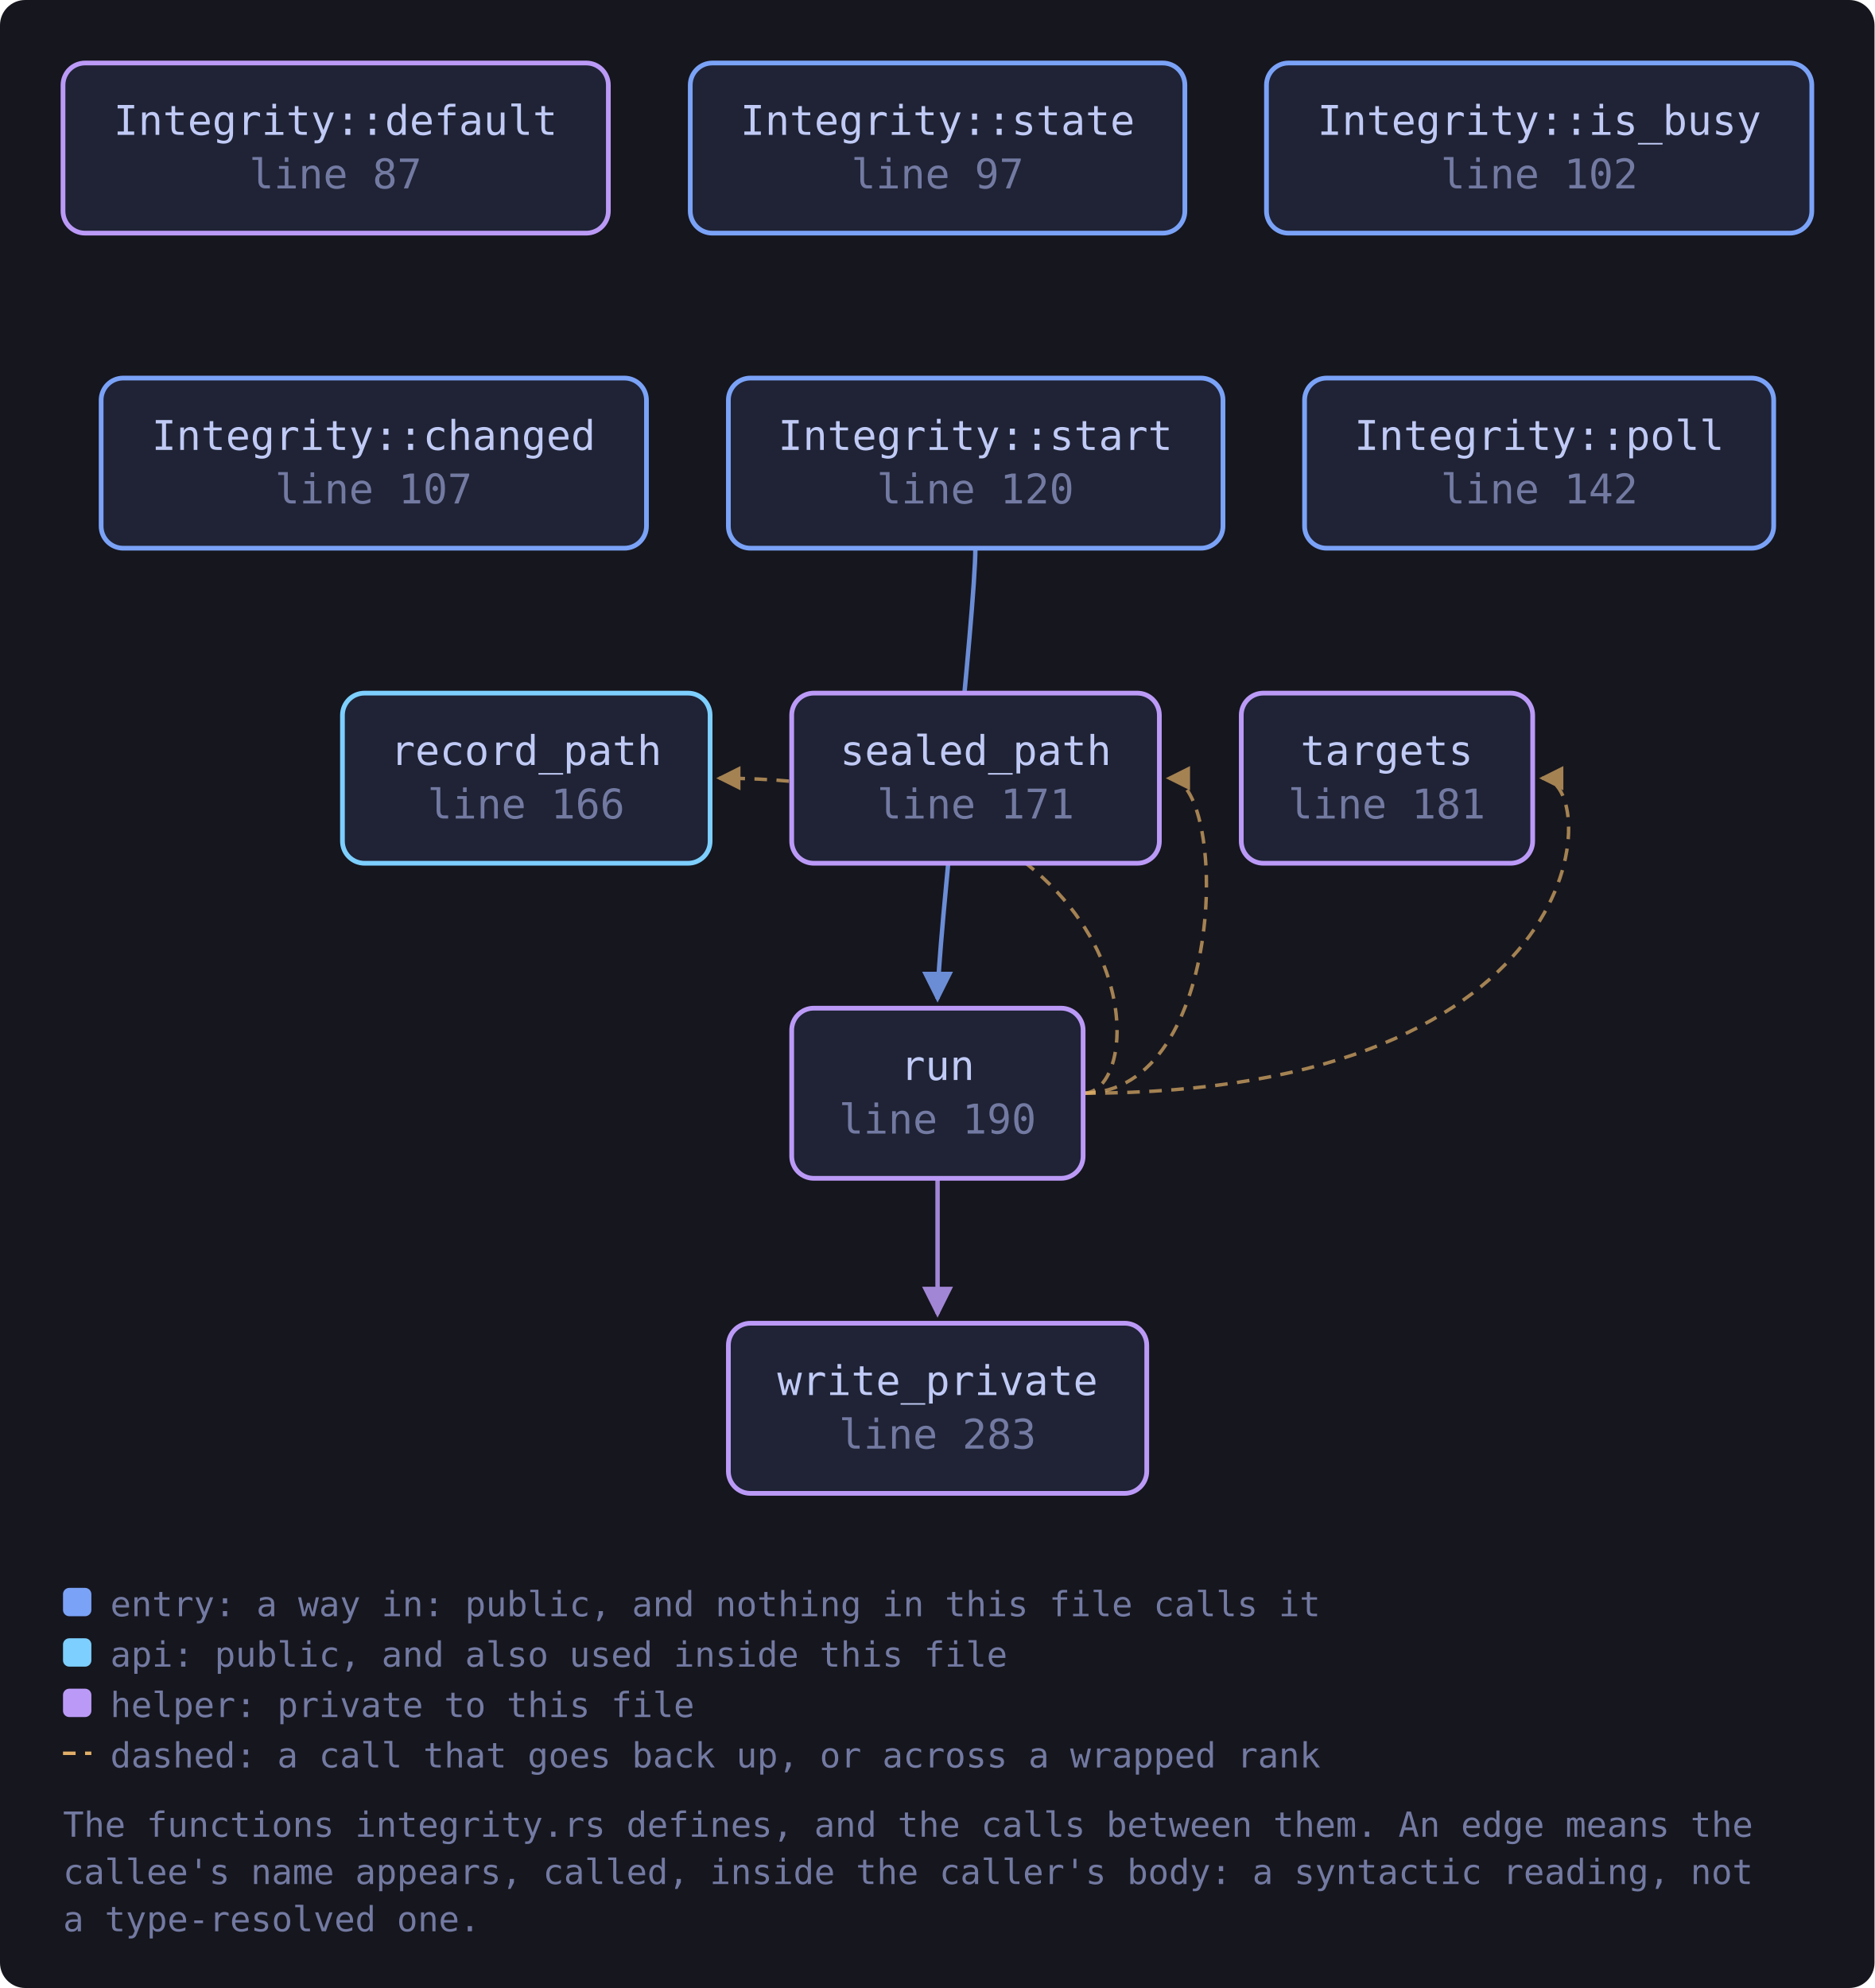
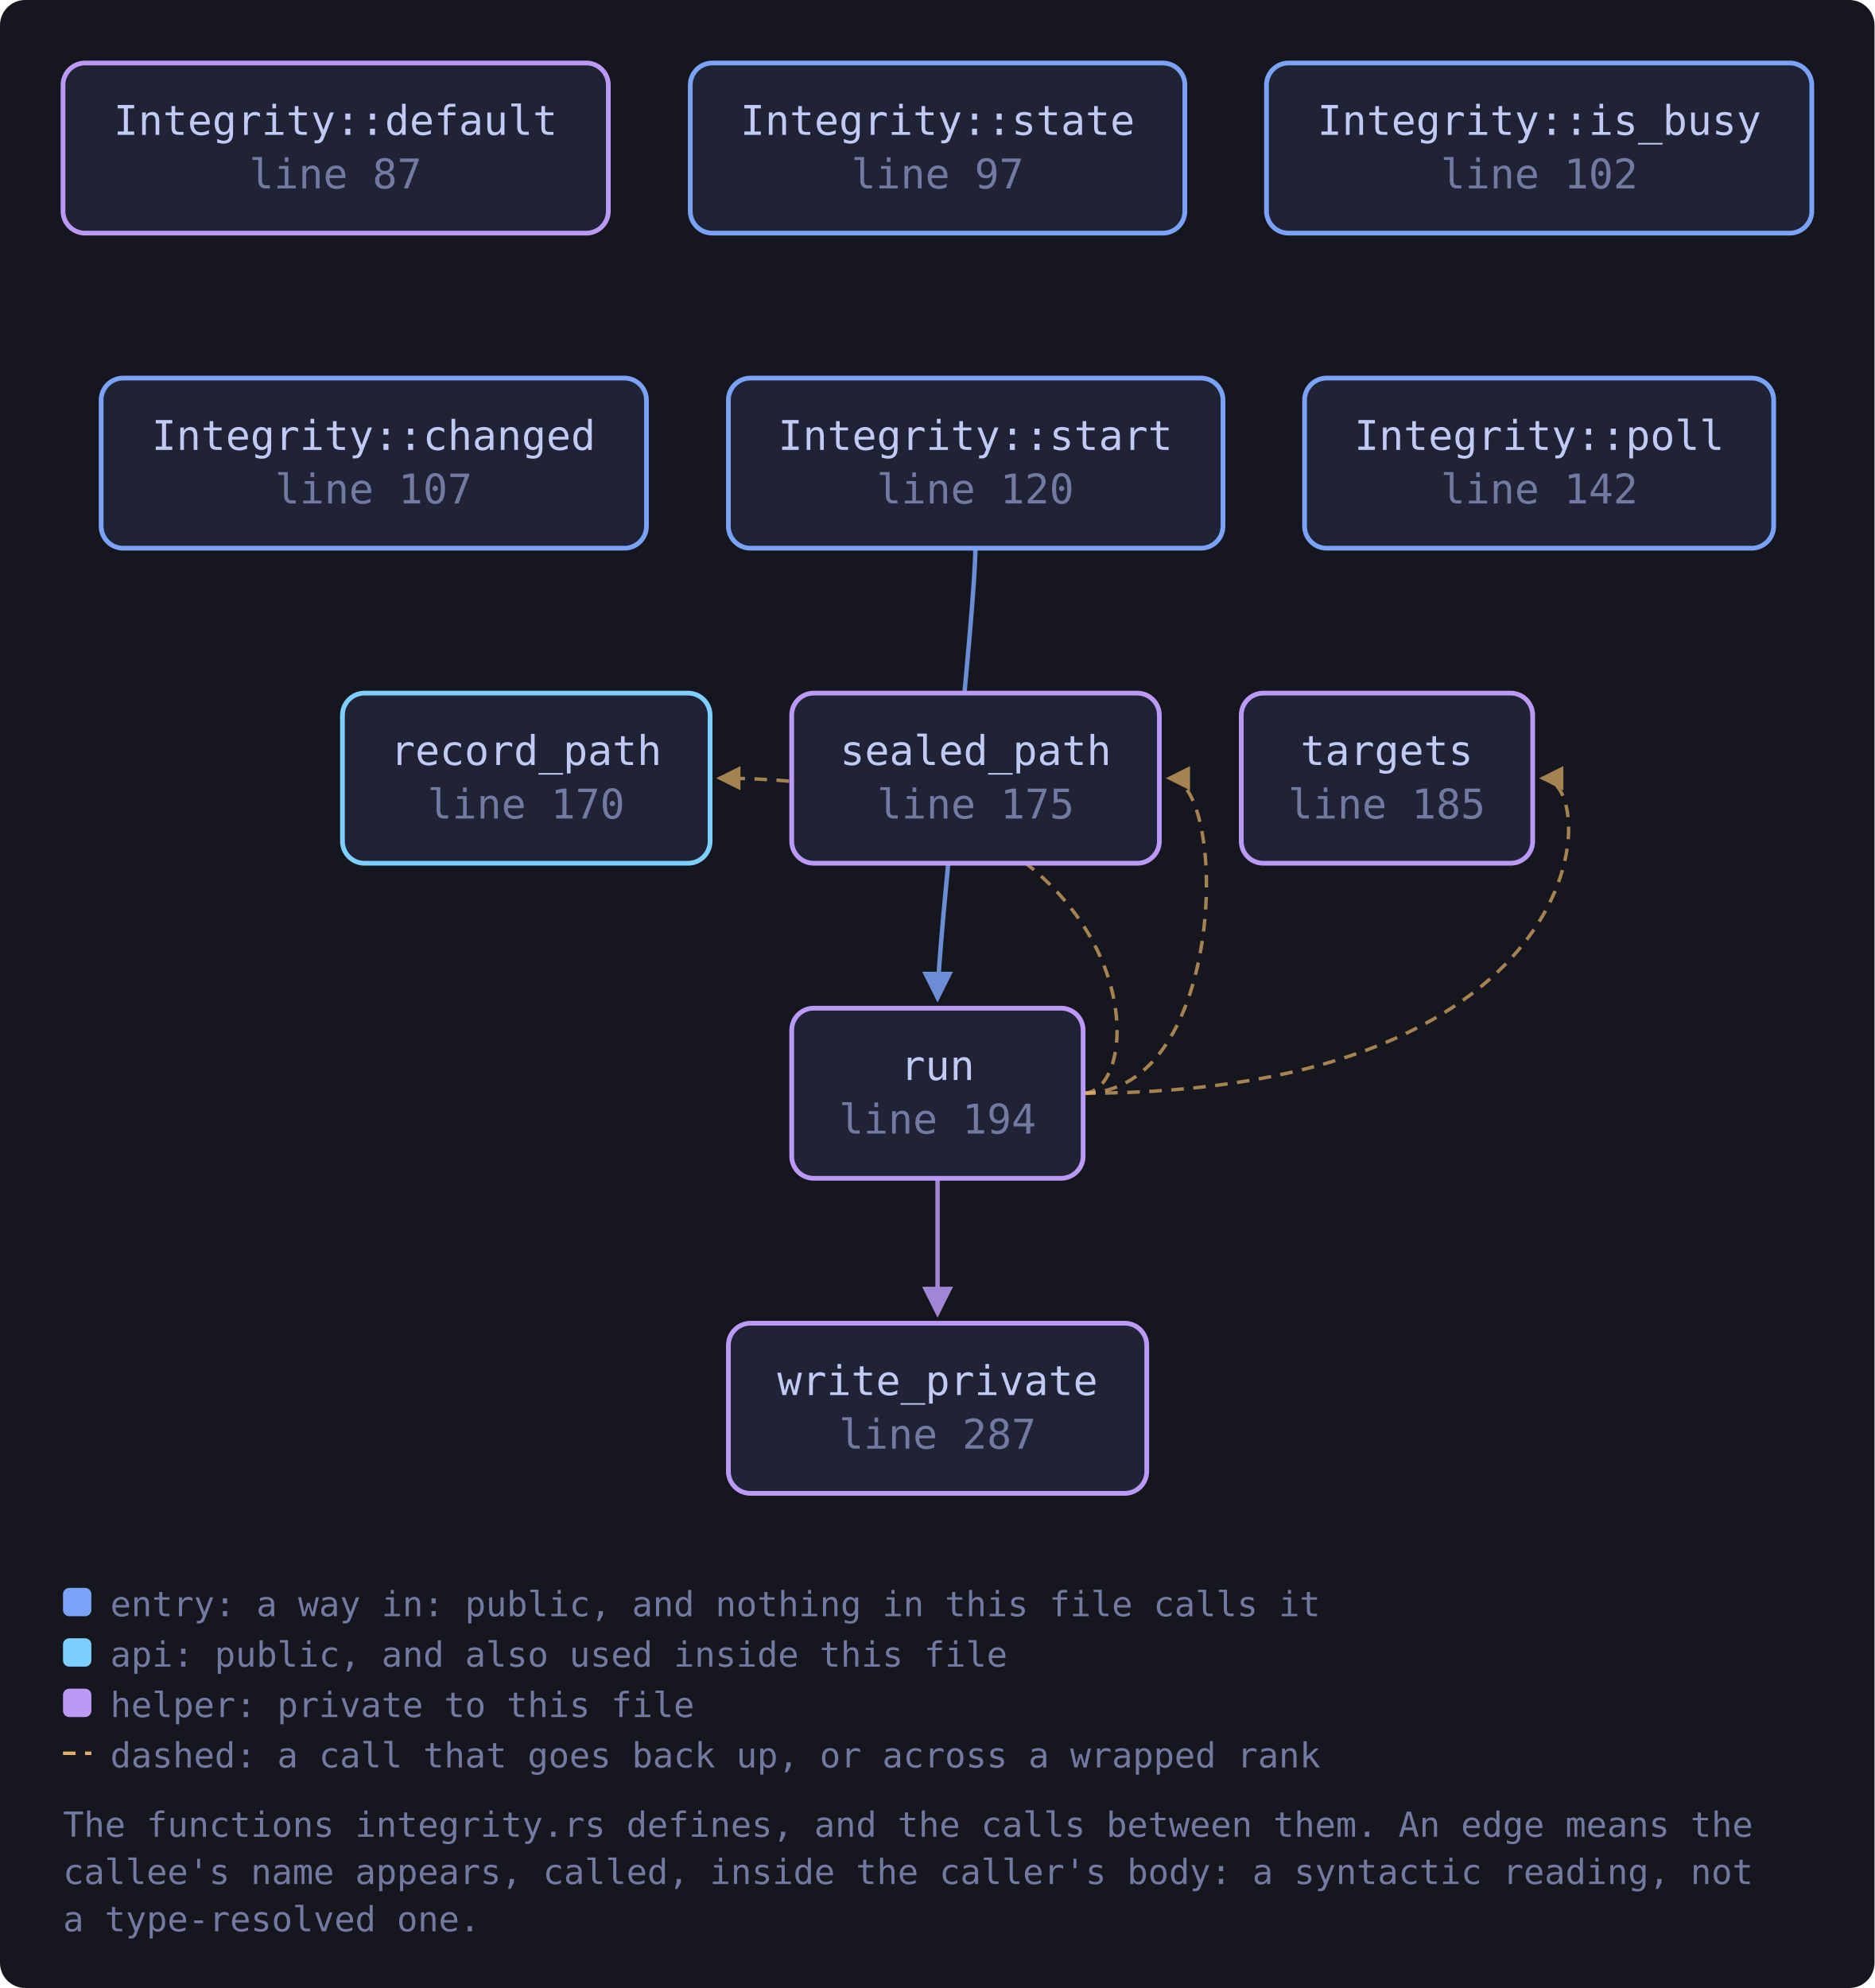
<svg xmlns="http://www.w3.org/2000/svg" viewBox="0 0 595 631" width="595" height="631" style="max-width:100%;height:auto" role="img" aria-label="flowchart">
  <defs>
    <marker id="a-muted" viewBox="0 0 8 8" refX="7" refY="4" markerWidth="7" markerHeight="7" orient="auto-start-reverse">
      <path d="M0 0 L8 4 L0 8 z" fill="var(--muted, #737aa2)" />
    </marker>
    <marker id="a-warn" viewBox="0 0 8 8" refX="7" refY="4" markerWidth="7" markerHeight="7" orient="auto-start-reverse">
      <path d="M0 0 L8 4 L0 8 z" fill="var(--warn, #e0af68)" />
    </marker>
    <marker id="a-accent" viewBox="0 0 8 8" refX="7" refY="4" markerWidth="7" markerHeight="7" orient="auto-start-reverse">
      <path d="M0 0 L8 4 L0 8 z" fill="var(--accent, #7aa2f7)" />
    </marker>
    <marker id="a-cyan" viewBox="0 0 8 8" refX="7" refY="4" markerWidth="7" markerHeight="7" orient="auto-start-reverse">
      <path d="M0 0 L8 4 L0 8 z" fill="var(--cyan, #7dcfff)" />
    </marker>
    <marker id="a-accent-2" viewBox="0 0 8 8" refX="7" refY="4" markerWidth="7" markerHeight="7" orient="auto-start-reverse">
      <path d="M0 0 L8 4 L0 8 z" fill="var(--accent-2, #bb9af7)" />
    </marker>
  </defs>
  <rect x="0" y="0" width="595" height="631" fill="var(--bg-inset, #16161e)" rx="8" />
  <path d="M343.8 347.0 C 365.8 347.0, 365.8 247.0, 228.3 247.0" fill="none" stroke="var(--warn, #e0af68)" stroke-width="1.1" opacity="0.7" stroke-dasharray="4 3" marker-end="url(#a-warn)" />
  <path d="M343.8 347.0 C 390.0 347.0, 390.0 247.0, 371.0 247.0" fill="none" stroke="var(--warn, #e0af68)" stroke-width="1.1" opacity="0.7" stroke-dasharray="4 3" marker-end="url(#a-warn)" />
  <path d="M343.8 347.0 C 508.5 347.0, 508.5 247.0, 489.5 247.0" fill="none" stroke="var(--warn, #e0af68)" stroke-width="1.1" opacity="0.7" stroke-dasharray="4 3" marker-end="url(#a-warn)" />
  <path d="M297.6 374.0 C 297.6 394.0, 297.6 400.0, 297.6 417.0" fill="none" stroke="var(--accent-2, #bb9af7)" stroke-width="1.4" opacity="0.85" marker-end="url(#a-accent-2)" />
  <path d="M309.6 174.0 C 309.6 194.0, 297.6 300.0, 297.6 317.0" fill="none" stroke="var(--accent, #7aa2f7)" stroke-width="1.4" opacity="0.85" marker-end="url(#a-accent)" />
  <a href="https://github.com/tilas01/veilvoice/blob/main/crates/veilvoice-gui/src/integrity.rs#L87" target="_blank" rel="noopener noreferrer">
    <rect x="20.0" y="20.0" width="173.1" height="54.0" rx="7" fill="var(--bg-soft, #1f2335)" stroke="var(--accent-2, #bb9af7)" stroke-width="1.5" />
    <text x="106.5" y="42.8" font-family="ui-monospace, SFMono-Regular, Menlo, Consolas, monospace" font-size="13" fill="var(--fg, #c0caf5)" text-anchor="middle">Integrity::default</text>
    <text x="106.5" y="59.8" font-family="ui-monospace, SFMono-Regular, Menlo, Consolas, monospace" font-size="13" fill="var(--muted, #737aa2)" text-anchor="middle">line 87</text>
  </a>
  <a href="https://github.com/tilas01/veilvoice/blob/main/crates/veilvoice-gui/src/integrity.rs#L97" target="_blank" rel="noopener noreferrer">
    <rect x="219.1" y="20.0" width="157.0" height="54.0" rx="7" fill="var(--bg-soft, #1f2335)" stroke="var(--accent, #7aa2f7)" stroke-width="1.5" />
    <text x="297.6" y="42.8" font-family="ui-monospace, SFMono-Regular, Menlo, Consolas, monospace" font-size="13" fill="var(--fg, #c0caf5)" text-anchor="middle">Integrity::state</text>
    <text x="297.6" y="59.8" font-family="ui-monospace, SFMono-Regular, Menlo, Consolas, monospace" font-size="13" fill="var(--muted, #737aa2)" text-anchor="middle">line 97</text>
  </a>
  <a href="https://github.com/tilas01/veilvoice/blob/main/crates/veilvoice-gui/src/integrity.rs#L102" target="_blank" rel="noopener noreferrer">
    <rect x="402.0" y="20.0" width="173.1" height="54.0" rx="7" fill="var(--bg-soft, #1f2335)" stroke="var(--accent, #7aa2f7)" stroke-width="1.5" />
    <text x="488.6" y="42.8" font-family="ui-monospace, SFMono-Regular, Menlo, Consolas, monospace" font-size="13" fill="var(--fg, #c0caf5)" text-anchor="middle">Integrity::is_busy</text>
    <text x="488.6" y="59.8" font-family="ui-monospace, SFMono-Regular, Menlo, Consolas, monospace" font-size="13" fill="var(--muted, #737aa2)" text-anchor="middle">line 102</text>
  </a>
  <a href="https://github.com/tilas01/veilvoice/blob/main/crates/veilvoice-gui/src/integrity.rs#L107" target="_blank" rel="noopener noreferrer">
    <rect x="32.1" y="120.0" width="173.1" height="54.0" rx="7" fill="var(--bg-soft, #1f2335)" stroke="var(--accent, #7aa2f7)" stroke-width="1.5" />
    <text x="118.6" y="142.8" font-family="ui-monospace, SFMono-Regular, Menlo, Consolas, monospace" font-size="13" fill="var(--fg, #c0caf5)" text-anchor="middle">Integrity::changed</text>
    <text x="118.6" y="159.8" font-family="ui-monospace, SFMono-Regular, Menlo, Consolas, monospace" font-size="13" fill="var(--muted, #737aa2)" text-anchor="middle">line 107</text>
  </a>
  <a href="https://github.com/tilas01/veilvoice/blob/main/crates/veilvoice-gui/src/integrity.rs#L120" target="_blank" rel="noopener noreferrer">
    <rect x="231.2" y="120.0" width="157.0" height="54.0" rx="7" fill="var(--bg-soft, #1f2335)" stroke="var(--accent, #7aa2f7)" stroke-width="1.5" />
    <text x="309.6" y="142.8" font-family="ui-monospace, SFMono-Regular, Menlo, Consolas, monospace" font-size="13" fill="var(--fg, #c0caf5)" text-anchor="middle">Integrity::start</text>
    <text x="309.6" y="159.8" font-family="ui-monospace, SFMono-Regular, Menlo, Consolas, monospace" font-size="13" fill="var(--muted, #737aa2)" text-anchor="middle">line 120</text>
  </a>
  <a href="https://github.com/tilas01/veilvoice/blob/main/crates/veilvoice-gui/src/integrity.rs#L142" target="_blank" rel="noopener noreferrer">
    <rect x="414.1" y="120.0" width="148.9" height="54.0" rx="7" fill="var(--bg-soft, #1f2335)" stroke="var(--accent, #7aa2f7)" stroke-width="1.5" />
    <text x="488.6" y="142.8" font-family="ui-monospace, SFMono-Regular, Menlo, Consolas, monospace" font-size="13" fill="var(--fg, #c0caf5)" text-anchor="middle">Integrity::poll</text>
    <text x="488.6" y="159.8" font-family="ui-monospace, SFMono-Regular, Menlo, Consolas, monospace" font-size="13" fill="var(--muted, #737aa2)" text-anchor="middle">line 142</text>
  </a>
-   <a href="https://github.com/tilas01/veilvoice/blob/main/crates/veilvoice-gui/src/integrity.rs#L166" target="_blank" rel="noopener noreferrer">
+   <a href="https://github.com/tilas01/veilvoice/blob/main/crates/veilvoice-gui/src/integrity.rs#L170" target="_blank" rel="noopener noreferrer">
    <rect x="108.7" y="220.0" width="116.7" height="54.0" rx="7" fill="var(--bg-soft, #1f2335)" stroke="var(--cyan, #7dcfff)" stroke-width="1.5" />
    <text x="167.0" y="242.8" font-family="ui-monospace, SFMono-Regular, Menlo, Consolas, monospace" font-size="13" fill="var(--fg, #c0caf5)" text-anchor="middle">record_path</text>
-     <text x="167.0" y="259.8" font-family="ui-monospace, SFMono-Regular, Menlo, Consolas, monospace" font-size="13" fill="var(--muted, #737aa2)" text-anchor="middle">line 166</text>
+     <text x="167.0" y="259.8" font-family="ui-monospace, SFMono-Regular, Menlo, Consolas, monospace" font-size="13" fill="var(--muted, #737aa2)" text-anchor="middle">line 170</text>
  </a>
-   <a href="https://github.com/tilas01/veilvoice/blob/main/crates/veilvoice-gui/src/integrity.rs#L171" target="_blank" rel="noopener noreferrer">
+   <a href="https://github.com/tilas01/veilvoice/blob/main/crates/veilvoice-gui/src/integrity.rs#L175" target="_blank" rel="noopener noreferrer">
    <rect x="251.3" y="220.0" width="116.7" height="54.0" rx="7" fill="var(--bg-soft, #1f2335)" stroke="var(--accent-2, #bb9af7)" stroke-width="1.5" />
    <text x="309.7" y="242.8" font-family="ui-monospace, SFMono-Regular, Menlo, Consolas, monospace" font-size="13" fill="var(--fg, #c0caf5)" text-anchor="middle">sealed_path</text>
-     <text x="309.7" y="259.8" font-family="ui-monospace, SFMono-Regular, Menlo, Consolas, monospace" font-size="13" fill="var(--muted, #737aa2)" text-anchor="middle">line 171</text>
+     <text x="309.7" y="259.8" font-family="ui-monospace, SFMono-Regular, Menlo, Consolas, monospace" font-size="13" fill="var(--muted, #737aa2)" text-anchor="middle">line 175</text>
  </a>
-   <a href="https://github.com/tilas01/veilvoice/blob/main/crates/veilvoice-gui/src/integrity.rs#L181" target="_blank" rel="noopener noreferrer">
+   <a href="https://github.com/tilas01/veilvoice/blob/main/crates/veilvoice-gui/src/integrity.rs#L185" target="_blank" rel="noopener noreferrer">
    <rect x="394.0" y="220.0" width="92.5" height="54.0" rx="7" fill="var(--bg-soft, #1f2335)" stroke="var(--accent-2, #bb9af7)" stroke-width="1.5" />
    <text x="440.2" y="242.8" font-family="ui-monospace, SFMono-Regular, Menlo, Consolas, monospace" font-size="13" fill="var(--fg, #c0caf5)" text-anchor="middle">targets</text>
-     <text x="440.2" y="259.8" font-family="ui-monospace, SFMono-Regular, Menlo, Consolas, monospace" font-size="13" fill="var(--muted, #737aa2)" text-anchor="middle">line 181</text>
+     <text x="440.2" y="259.8" font-family="ui-monospace, SFMono-Regular, Menlo, Consolas, monospace" font-size="13" fill="var(--muted, #737aa2)" text-anchor="middle">line 185</text>
  </a>
-   <a href="https://github.com/tilas01/veilvoice/blob/main/crates/veilvoice-gui/src/integrity.rs#L190" target="_blank" rel="noopener noreferrer">
+   <a href="https://github.com/tilas01/veilvoice/blob/main/crates/veilvoice-gui/src/integrity.rs#L194" target="_blank" rel="noopener noreferrer">
    <rect x="251.3" y="320.0" width="92.5" height="54.0" rx="7" fill="var(--bg-soft, #1f2335)" stroke="var(--accent-2, #bb9af7)" stroke-width="1.5" />
    <text x="297.6" y="342.8" font-family="ui-monospace, SFMono-Regular, Menlo, Consolas, monospace" font-size="13" fill="var(--fg, #c0caf5)" text-anchor="middle">run</text>
-     <text x="297.6" y="359.8" font-family="ui-monospace, SFMono-Regular, Menlo, Consolas, monospace" font-size="13" fill="var(--muted, #737aa2)" text-anchor="middle">line 190</text>
+     <text x="297.6" y="359.8" font-family="ui-monospace, SFMono-Regular, Menlo, Consolas, monospace" font-size="13" fill="var(--muted, #737aa2)" text-anchor="middle">line 194</text>
  </a>
-   <a href="https://github.com/tilas01/veilvoice/blob/main/crates/veilvoice-gui/src/integrity.rs#L283" target="_blank" rel="noopener noreferrer">
+   <a href="https://github.com/tilas01/veilvoice/blob/main/crates/veilvoice-gui/src/integrity.rs#L287" target="_blank" rel="noopener noreferrer">
    <rect x="231.2" y="420.0" width="132.8" height="54.0" rx="7" fill="var(--bg-soft, #1f2335)" stroke="var(--accent-2, #bb9af7)" stroke-width="1.5" />
    <text x="297.6" y="442.8" font-family="ui-monospace, SFMono-Regular, Menlo, Consolas, monospace" font-size="13" fill="var(--fg, #c0caf5)" text-anchor="middle">write_private</text>
-     <text x="297.6" y="459.8" font-family="ui-monospace, SFMono-Regular, Menlo, Consolas, monospace" font-size="13" fill="var(--muted, #737aa2)" text-anchor="middle">line 283</text>
+     <text x="297.6" y="459.8" font-family="ui-monospace, SFMono-Regular, Menlo, Consolas, monospace" font-size="13" fill="var(--muted, #737aa2)" text-anchor="middle">line 287</text>
  </a>
  <rect x="20.0" y="504.0" width="9" height="9" rx="2" fill="var(--accent, #7aa2f7)" />
  <text x="35.0" y="513.0" font-family="ui-monospace, SFMono-Regular, Menlo, Consolas, monospace" font-size="11" fill="var(--muted, #737aa2)">entry: a way in: public, and nothing in this file calls it</text>
  <rect x="20.0" y="520.0" width="9" height="9" rx="2" fill="var(--cyan, #7dcfff)" />
  <text x="35.0" y="529.0" font-family="ui-monospace, SFMono-Regular, Menlo, Consolas, monospace" font-size="11" fill="var(--muted, #737aa2)">api: public, and also used inside this file</text>
  <rect x="20.0" y="536.0" width="9" height="9" rx="2" fill="var(--accent-2, #bb9af7)" />
  <text x="35.0" y="545.0" font-family="ui-monospace, SFMono-Regular, Menlo, Consolas, monospace" font-size="11" fill="var(--muted, #737aa2)">helper: private to this file</text>
  <path d="M20.0 556.5 L29.0 556.5" stroke="var(--warn, #e0af68)" stroke-width="1.1" stroke-dasharray="4 3" />
  <text x="35.0" y="561.0" font-family="ui-monospace, SFMono-Regular, Menlo, Consolas, monospace" font-size="11" fill="var(--muted, #737aa2)">dashed: a call that goes back up, or across a wrapped rank</text>
  <text x="20.0" y="583.0" font-family="ui-monospace, SFMono-Regular, Menlo, Consolas, monospace" font-size="11" fill="var(--muted, #737aa2)">The functions integrity.rs defines, and the calls between them. An edge means the</text>
  <text x="20.0" y="598.0" font-family="ui-monospace, SFMono-Regular, Menlo, Consolas, monospace" font-size="11" fill="var(--muted, #737aa2)">callee's name appears, called, inside the caller's body: a syntactic reading, not</text>
  <text x="20.0" y="613.0" font-family="ui-monospace, SFMono-Regular, Menlo, Consolas, monospace" font-size="11" fill="var(--muted, #737aa2)">a type-resolved one.</text>
</svg>
